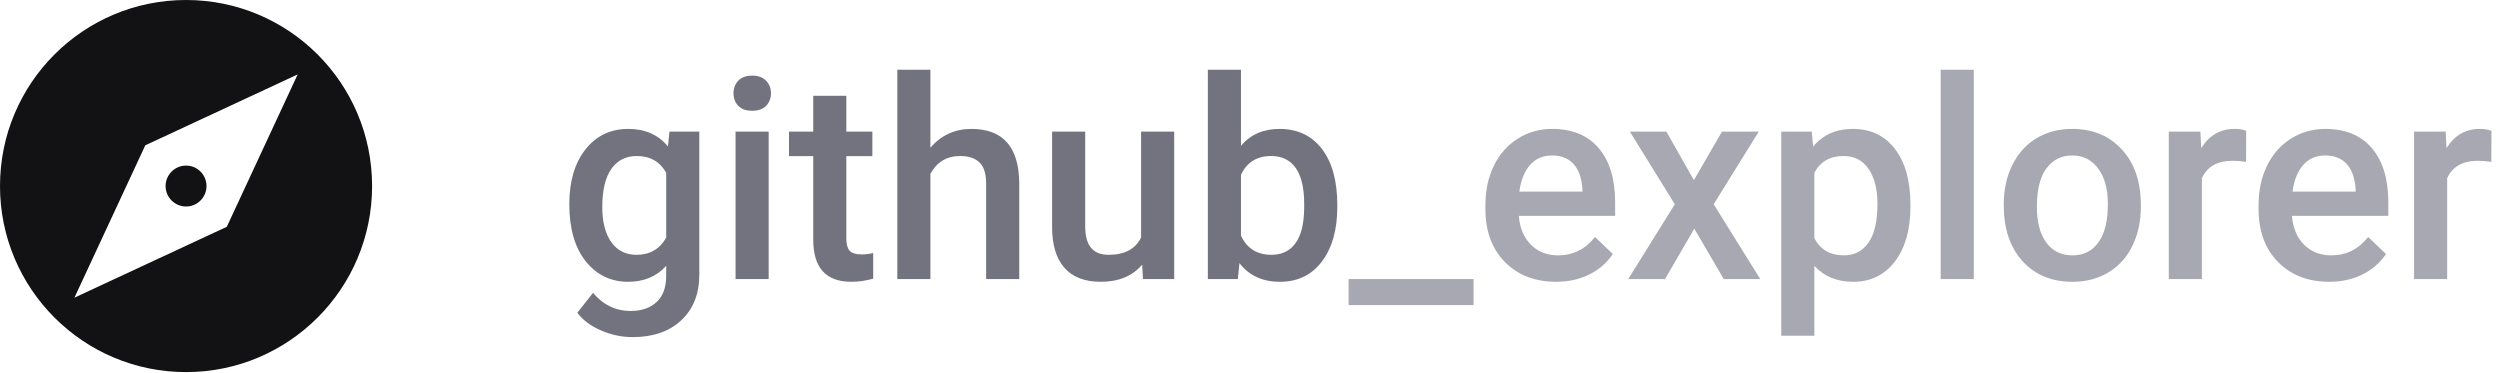
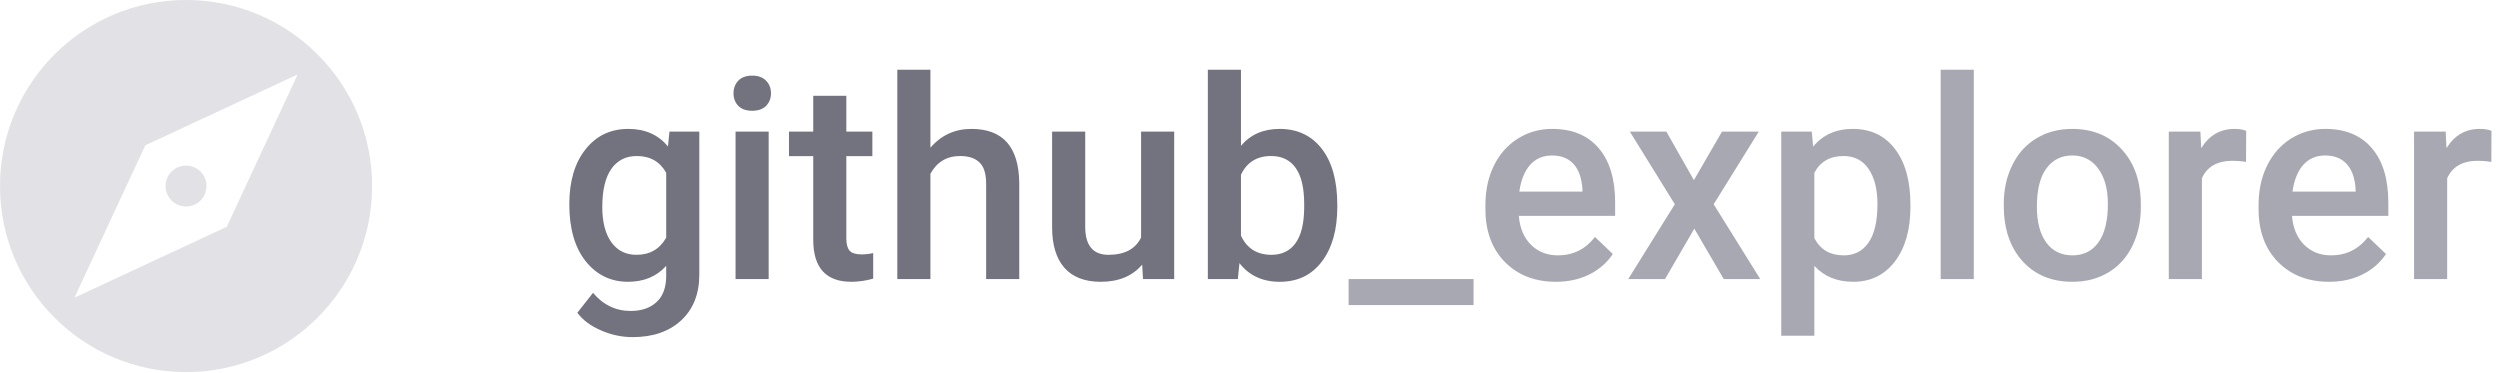
<svg xmlns="http://www.w3.org/2000/svg" width="215" height="32" viewBox="0 0 215 32" fill="none">
  <path d="M48.961 17.566C48.961 15.598 49.422 14.027 50.344 12.855C51.273 11.676 52.504 11.086 54.035 11.086C55.48 11.086 56.617 11.59 57.445 12.598L57.574 11.32H60.141V23.613C60.141 25.277 59.621 26.59 58.582 27.551C57.551 28.512 56.156 28.992 54.398 28.992C53.469 28.992 52.559 28.797 51.668 28.406C50.785 28.023 50.113 27.52 49.652 26.895L51 25.184C51.875 26.223 52.953 26.742 54.234 26.742C55.18 26.742 55.926 26.484 56.473 25.969C57.02 25.461 57.293 24.711 57.293 23.719V22.863C56.473 23.777 55.379 24.234 54.012 24.234C52.527 24.234 51.312 23.645 50.367 22.465C49.43 21.285 48.961 19.652 48.961 17.566ZM51.797 17.812C51.797 19.086 52.055 20.09 52.57 20.824C53.094 21.551 53.816 21.914 54.738 21.914C55.887 21.914 56.738 21.422 57.293 20.438V14.859C56.754 13.898 55.91 13.418 54.762 13.418C53.824 13.418 53.094 13.789 52.57 14.531C52.055 15.273 51.797 16.367 51.797 17.812ZM66.106 24H63.258V11.32H66.106V24ZM63.082 8.027C63.082 7.59 63.219 7.227 63.492 6.938C63.773 6.648 64.172 6.504 64.688 6.504C65.203 6.504 65.602 6.648 65.883 6.938C66.164 7.227 66.305 7.59 66.305 8.027C66.305 8.457 66.164 8.816 65.883 9.105C65.602 9.387 65.203 9.527 64.688 9.527C64.172 9.527 63.773 9.387 63.492 9.105C63.219 8.816 63.082 8.457 63.082 8.027ZM72.785 8.238V11.32H75.023V13.43H72.785V20.508C72.785 20.992 72.879 21.344 73.066 21.562C73.262 21.773 73.606 21.879 74.098 21.879C74.426 21.879 74.758 21.84 75.094 21.762V23.965C74.445 24.145 73.82 24.234 73.219 24.234C71.031 24.234 69.938 23.027 69.938 20.613V13.43H67.852V11.32H69.938V8.238H72.785ZM80.016 12.703C80.945 11.625 82.121 11.086 83.543 11.086C86.246 11.086 87.617 12.629 87.656 15.715V24H84.809V15.82C84.809 14.945 84.617 14.328 84.234 13.969C83.859 13.602 83.305 13.418 82.57 13.418C81.43 13.418 80.578 13.926 80.016 14.941V24H77.168V6H80.016V12.703ZM98.227 22.758C97.391 23.742 96.203 24.234 94.664 24.234C93.289 24.234 92.246 23.832 91.535 23.027C90.832 22.223 90.481 21.059 90.481 19.535V11.32H93.328V19.5C93.328 21.109 93.996 21.914 95.332 21.914C96.715 21.914 97.648 21.418 98.133 20.426V11.32H100.98V24H98.297L98.227 22.758ZM115.008 17.789C115.008 19.758 114.566 21.324 113.684 22.488C112.809 23.652 111.602 24.234 110.062 24.234C108.578 24.234 107.422 23.699 106.594 22.629L106.453 24H103.875V6H106.723V12.539C107.543 11.57 108.648 11.086 110.039 11.086C111.586 11.086 112.801 11.66 113.684 12.809C114.566 13.957 115.008 15.562 115.008 17.625V17.789ZM112.16 17.543C112.16 16.168 111.918 15.137 111.434 14.449C110.949 13.762 110.246 13.418 109.324 13.418C108.09 13.418 107.223 13.957 106.723 15.035V20.262C107.23 21.363 108.105 21.914 109.348 21.914C110.238 21.914 110.926 21.582 111.41 20.918C111.895 20.254 112.145 19.25 112.16 17.906V17.543Z" fill="#737380" />
  <path d="M126.727 26.238H115.98V24H126.727V26.238ZM133.816 24.234C132.012 24.234 130.547 23.668 129.422 22.535C128.305 21.395 127.746 19.879 127.746 17.988V17.637C127.746 16.371 127.988 15.242 128.473 14.25C128.965 13.25 129.652 12.473 130.535 11.918C131.418 11.363 132.402 11.086 133.488 11.086C135.215 11.086 136.547 11.637 137.484 12.738C138.43 13.84 138.902 15.398 138.902 17.414V18.562H130.617C130.703 19.609 131.051 20.438 131.66 21.047C132.277 21.656 133.051 21.961 133.98 21.961C135.285 21.961 136.348 21.434 137.168 20.379L138.703 21.844C138.195 22.602 137.516 23.191 136.664 23.613C135.82 24.027 134.871 24.234 133.816 24.234ZM133.477 13.371C132.695 13.371 132.062 13.645 131.578 14.191C131.102 14.738 130.797 15.5 130.664 16.477H136.09V16.266C136.027 15.312 135.773 14.594 135.328 14.109C134.883 13.617 134.266 13.371 133.477 13.371ZM145.676 15.492L148.09 11.32H151.254L147.375 17.566L151.383 24H148.242L145.711 19.664L143.191 24H140.027L144.035 17.566L140.168 11.32H143.309L145.676 15.492ZM164.297 17.789C164.297 19.75 163.852 21.316 162.961 22.488C162.07 23.652 160.875 24.234 159.375 24.234C157.984 24.234 156.871 23.777 156.035 22.863V28.875H153.188V11.32H155.812L155.93 12.609C156.766 11.594 157.902 11.086 159.34 11.086C160.887 11.086 162.098 11.664 162.973 12.82C163.855 13.969 164.297 15.566 164.297 17.613V17.789ZM161.461 17.543C161.461 16.277 161.207 15.273 160.699 14.531C160.199 13.789 159.48 13.418 158.543 13.418C157.379 13.418 156.543 13.898 156.035 14.859V20.484C156.551 21.469 157.395 21.961 158.566 21.961C159.473 21.961 160.18 21.598 160.688 20.871C161.203 20.137 161.461 19.027 161.461 17.543ZM169.746 24H166.898V6H169.746V24ZM172.324 17.543C172.324 16.301 172.57 15.184 173.062 14.191C173.555 13.191 174.246 12.426 175.137 11.895C176.027 11.355 177.051 11.086 178.207 11.086C179.918 11.086 181.305 11.637 182.367 12.738C183.438 13.84 184.016 15.301 184.102 17.121L184.113 17.789C184.113 19.039 183.871 20.156 183.387 21.141C182.91 22.125 182.223 22.887 181.324 23.426C180.434 23.965 179.402 24.234 178.23 24.234C176.441 24.234 175.008 23.641 173.93 22.453C172.859 21.258 172.324 19.668 172.324 17.684V17.543ZM175.172 17.789C175.172 19.094 175.441 20.117 175.98 20.859C176.52 21.594 177.27 21.961 178.23 21.961C179.191 21.961 179.938 21.586 180.469 20.836C181.008 20.086 181.277 18.988 181.277 17.543C181.277 16.262 181 15.246 180.445 14.496C179.898 13.746 179.152 13.371 178.207 13.371C177.277 13.371 176.539 13.742 175.992 14.484C175.445 15.219 175.172 16.32 175.172 17.789ZM193.16 13.922C192.785 13.859 192.398 13.828 192 13.828C190.695 13.828 189.816 14.328 189.363 15.328V24H186.516V11.32H189.234L189.305 12.738C189.992 11.637 190.945 11.086 192.164 11.086C192.57 11.086 192.906 11.141 193.172 11.25L193.16 13.922ZM200.309 24.234C198.504 24.234 197.039 23.668 195.914 22.535C194.797 21.395 194.238 19.879 194.238 17.988V17.637C194.238 16.371 194.48 15.242 194.965 14.25C195.457 13.25 196.145 12.473 197.027 11.918C197.91 11.363 198.895 11.086 199.98 11.086C201.707 11.086 203.039 11.637 203.977 12.738C204.922 13.84 205.395 15.398 205.395 17.414V18.562H197.109C197.195 19.609 197.543 20.438 198.152 21.047C198.77 21.656 199.543 21.961 200.473 21.961C201.777 21.961 202.84 21.434 203.66 20.379L205.195 21.844C204.688 22.602 204.008 23.191 203.156 23.613C202.312 24.027 201.363 24.234 200.309 24.234ZM199.969 13.371C199.188 13.371 198.555 13.645 198.07 14.191C197.594 14.738 197.289 15.5 197.156 16.477H202.582V16.266C202.52 15.312 202.266 14.594 201.82 14.109C201.375 13.617 200.758 13.371 199.969 13.371ZM214.254 13.922C213.879 13.859 213.492 13.828 213.094 13.828C211.789 13.828 210.91 14.328 210.457 15.328V24H207.609V11.32H210.328L210.398 12.738C211.086 11.637 212.039 11.086 213.258 11.086C213.664 11.086 214 11.141 214.266 11.25L214.254 13.922Z" fill="#A8A8B3" />
-   <path fill-rule="evenodd" clip-rule="evenodd" d="M0 16C0 7.16 7.16 0 16 0C24.84 0 32 7.16 32 16C32 24.832 24.84 32 16 32C7.16 32 0 24.832 0 16ZM6.4 25.6L19.504 19.504L25.6 6.4L12.496 12.496L6.4 25.6ZM17.76 16C17.76 16.968 16.976 17.76 16 17.76C15.032 17.76 14.24 16.968 14.24 16C14.24 15.032 15.032 14.24 16 14.24C16.976 14.24 17.76 15.032 17.76 16Z" fill="#121214" />
+   <path fill-rule="evenodd" clip-rule="evenodd" d="M0 16C0 7.16 7.16 0 16 0C24.84 0 32 7.16 32 16C32 24.832 24.84 32 16 32C7.16 32 0 24.832 0 16ZM6.4 25.6L19.504 19.504L25.6 6.4L12.496 12.496L6.4 25.6ZM17.76 16C17.76 16.968 16.976 17.76 16 17.76C15.032 17.76 14.24 16.968 14.24 16C14.24 15.032 15.032 14.24 16 14.24C16.976 14.24 17.76 15.032 17.76 16Z" fill="#E1E1E6" />
</svg>
